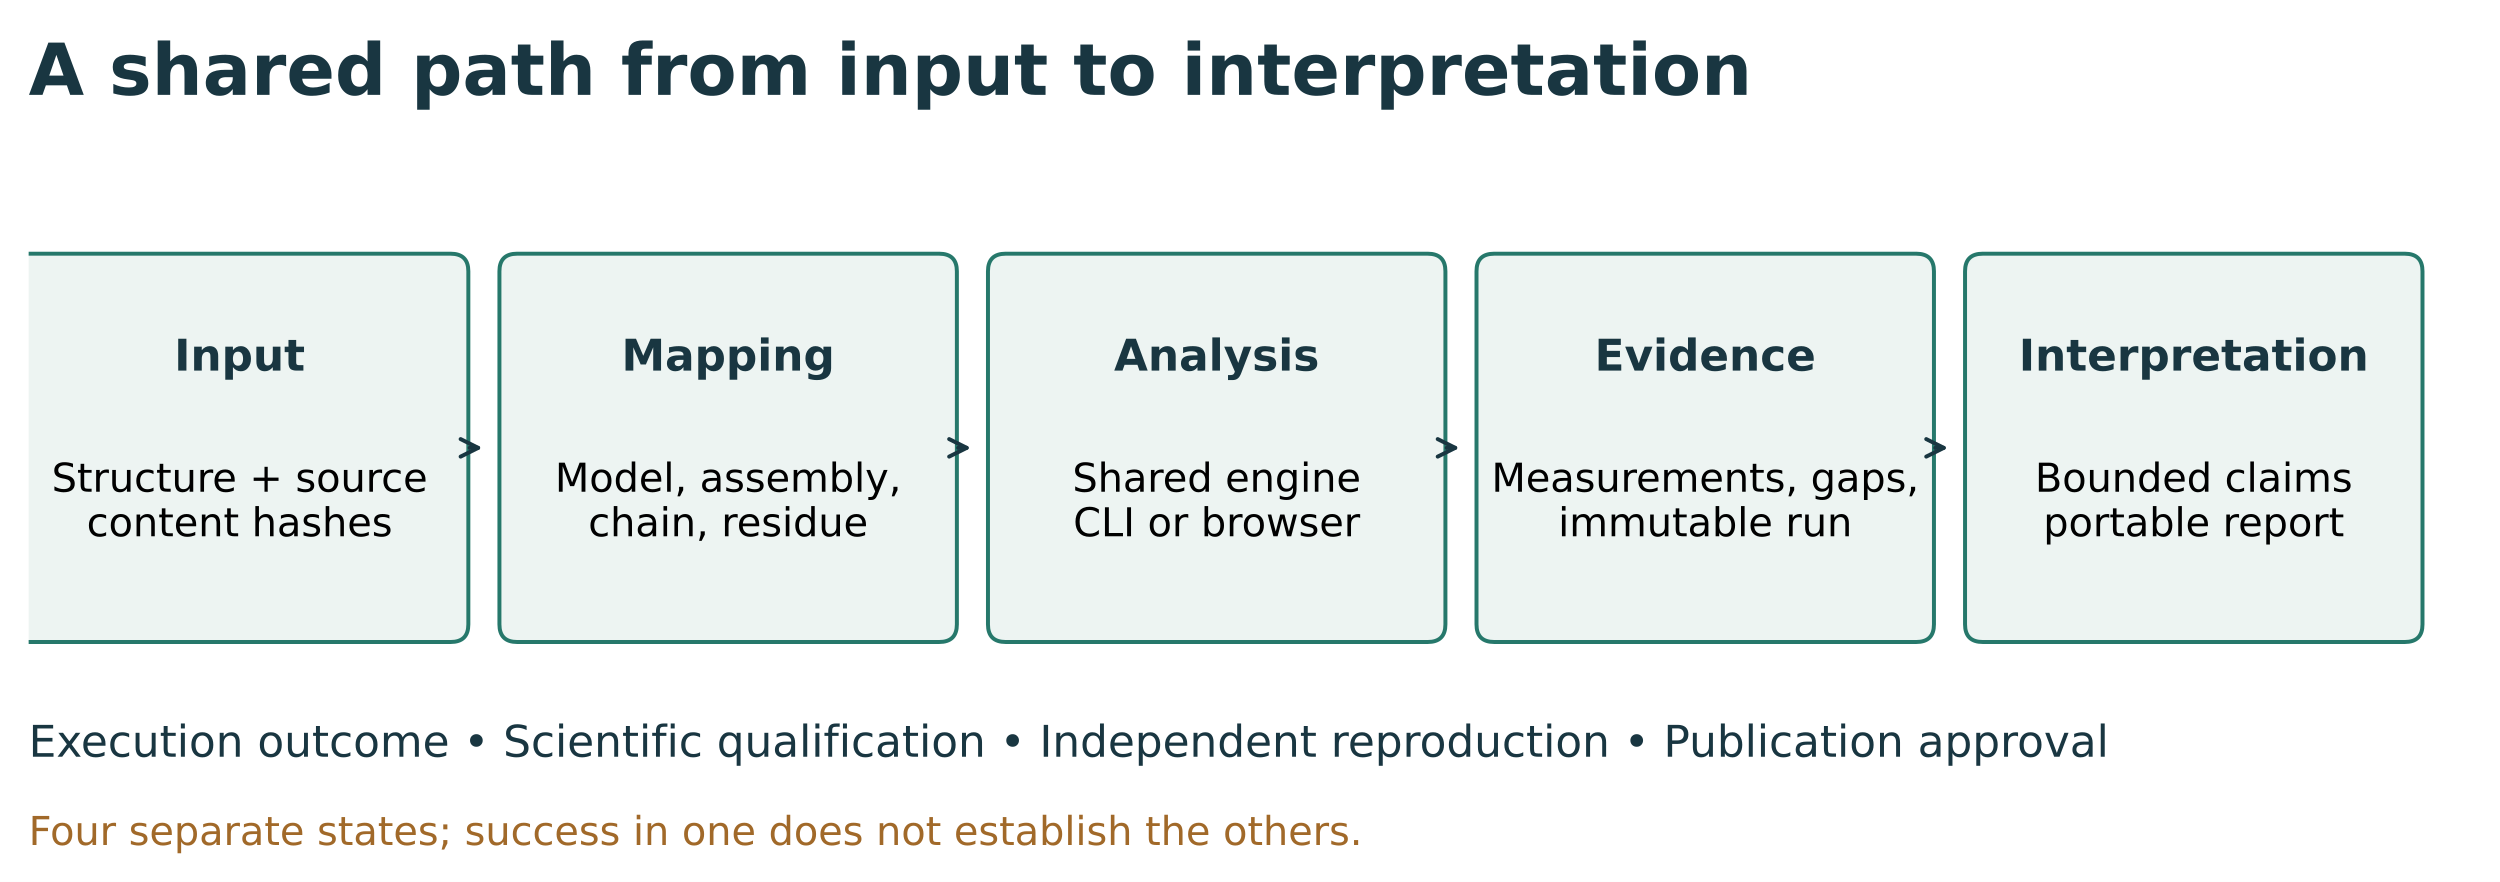
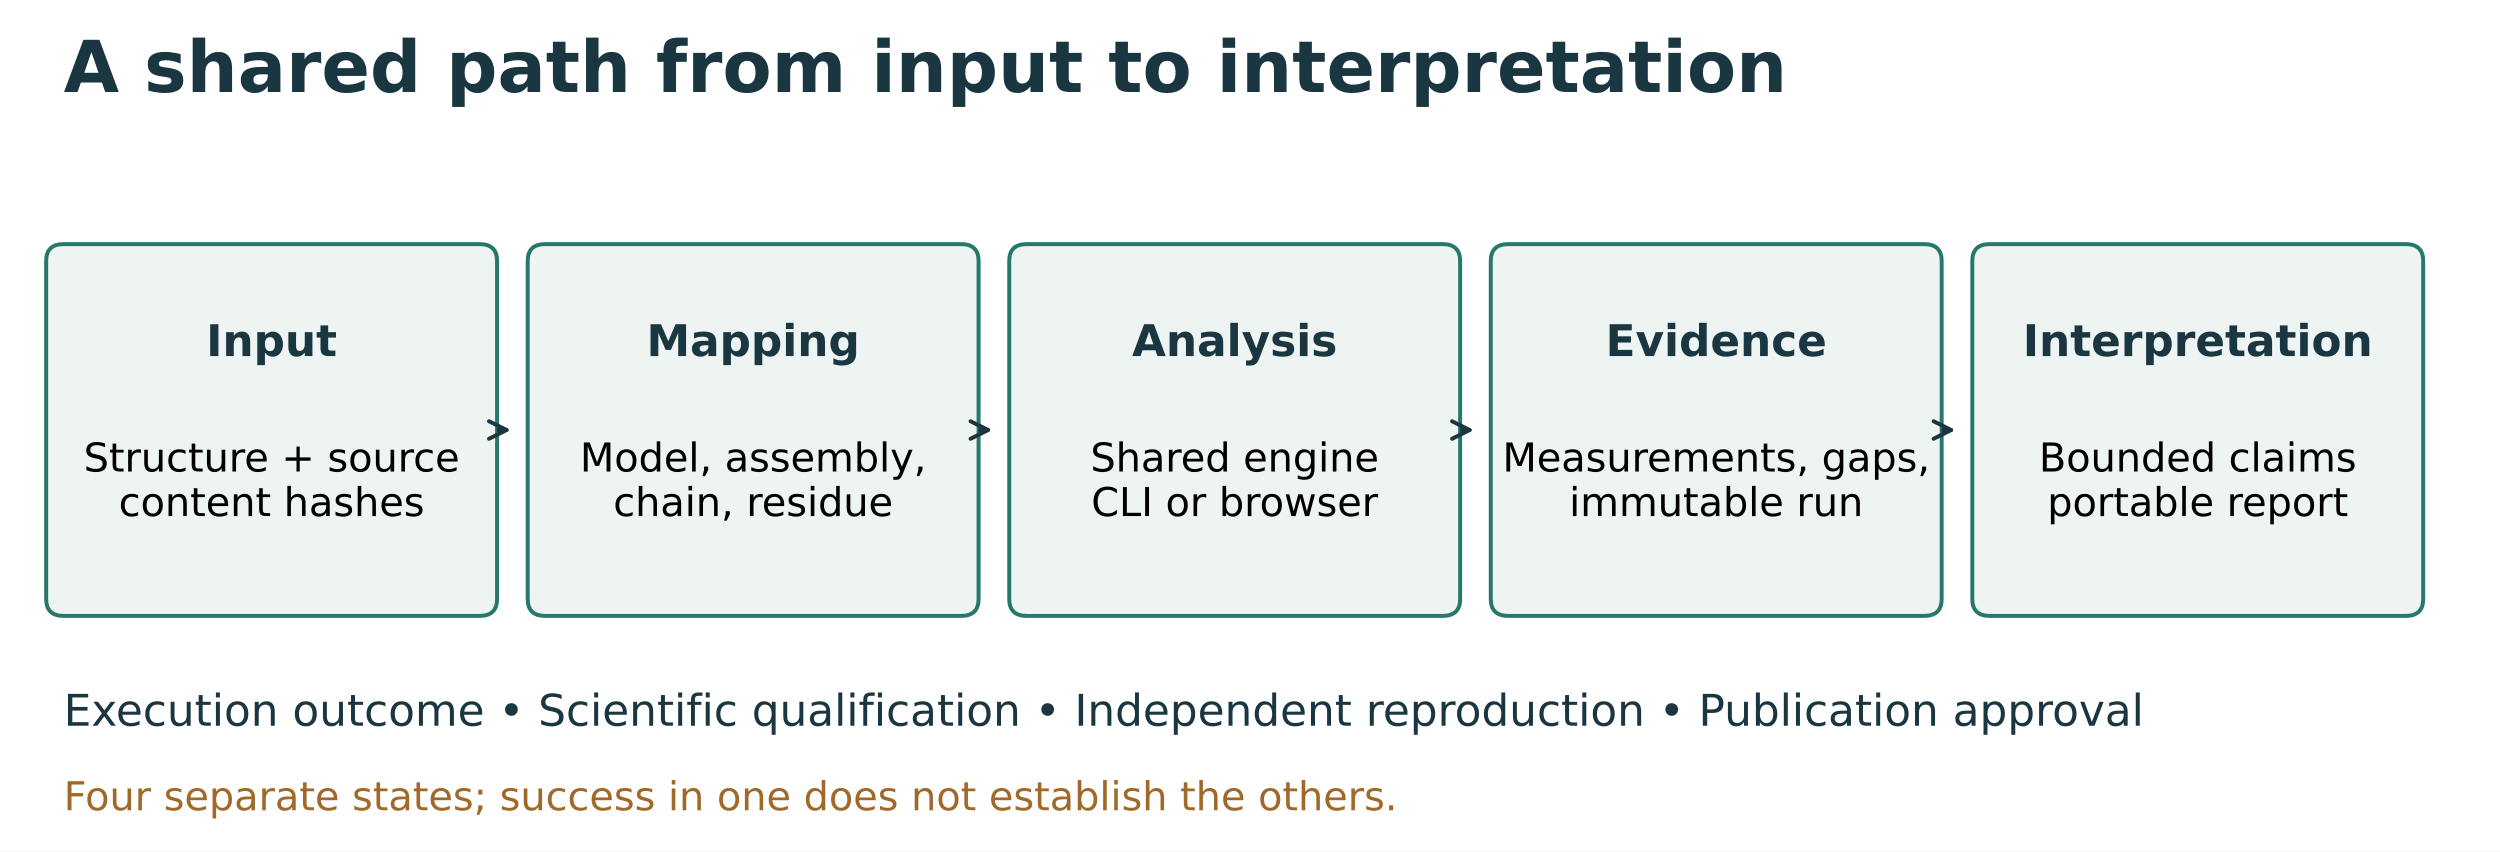
- <svg xmlns="http://www.w3.org/2000/svg" width="628.2pt" height="221.608pt" viewBox="0 0 628.2 221.608" version="1.1">
+ <svg xmlns="http://www.w3.org/2000/svg" width="628.2pt" height="213.984pt" viewBox="0 0 628.2 213.984" version="1.1">
  <defs>
    <style type="text/css">*{stroke-linejoin: round; stroke-linecap: butt}</style>
  </defs>
  <g id="figure_1">
    <g id="patch_1">
-       <path d="M 0 221.608 L 628.2 221.608 L 628.2 0 L 0 0 z " style="fill: #ffffff" />
+       <path d="M 0 213.984 L 628.2 213.984 L 628.2 0 L 0 0 z " style="fill: #ffffff" />
    </g>
    <g id="axes_1">
      <g id="patch_2">
-         <path d="M 7.2 161.323 L 113.22 161.323 Q 117.684 161.323 117.684 156.888 L 117.684 68.184 Q 117.684 63.749 113.22 63.749 L 7.2 63.749 Q 2.736 63.749 2.736 68.184 L 2.736 156.888 Q 2.736 161.323 7.2 161.323 z " clip-path="url(#p591f4aea60)" style="fill: #edf4f2; stroke: #26786b; stroke-linejoin: miter" />
+         <path d="M 16 154.765 L 120.5 154.765 Q 124.9 154.765 124.9 150.518 L 124.9 65.589 Q 124.9 61.342 120.5 61.342 L 16 61.342 Q 11.6 61.342 11.6 65.589 L 11.6 150.518 Q 11.6 154.765 16 154.765 z " clip-path="url(#p27a224fad6)" style="fill: #edf4f2; stroke: #26786b; stroke-linejoin: miter" />
      </g>
      <g id="patch_3">
-         <path d="M 129.96 161.323 L 235.98 161.323 Q 240.444 161.323 240.444 156.888 L 240.444 68.184 Q 240.444 63.749 235.98 63.749 L 129.96 63.749 Q 125.496 63.749 125.496 68.184 L 125.496 156.888 Q 125.496 161.323 129.96 161.323 z " clip-path="url(#p591f4aea60)" style="fill: #edf4f2; stroke: #26786b; stroke-linejoin: miter" />
+         <path d="M 137 154.765 L 241.5 154.765 Q 245.9 154.765 245.9 150.518 L 245.9 65.589 Q 245.9 61.342 241.5 61.342 L 137 61.342 Q 132.6 61.342 132.6 65.589 L 132.6 150.518 Q 132.6 154.765 137 154.765 z " clip-path="url(#p27a224fad6)" style="fill: #edf4f2; stroke: #26786b; stroke-linejoin: miter" />
      </g>
      <g id="patch_4">
-         <path d="M 252.72 161.323 L 358.74 161.323 Q 363.204 161.323 363.204 156.888 L 363.204 68.184 Q 363.204 63.749 358.74 63.749 L 252.72 63.749 Q 248.256 63.749 248.256 68.184 L 248.256 156.888 Q 248.256 161.323 252.72 161.323 z " clip-path="url(#p591f4aea60)" style="fill: #edf4f2; stroke: #26786b; stroke-linejoin: miter" />
+         <path d="M 258 154.765 L 362.5 154.765 Q 366.9 154.765 366.9 150.518 L 366.9 65.589 Q 366.9 61.342 362.5 61.342 L 258 61.342 Q 253.6 61.342 253.6 65.589 L 253.6 150.518 Q 253.6 154.765 258 154.765 z " clip-path="url(#p27a224fad6)" style="fill: #edf4f2; stroke: #26786b; stroke-linejoin: miter" />
      </g>
      <g id="patch_5">
-         <path d="M 375.48 161.323 L 481.5 161.323 Q 485.964 161.323 485.964 156.888 L 485.964 68.184 Q 485.964 63.749 481.5 63.749 L 375.48 63.749 Q 371.016 63.749 371.016 68.184 L 371.016 156.888 Q 371.016 161.323 375.48 161.323 z " clip-path="url(#p591f4aea60)" style="fill: #edf4f2; stroke: #26786b; stroke-linejoin: miter" />
+         <path d="M 379 154.765 L 483.5 154.765 Q 487.9 154.765 487.9 150.518 L 487.9 65.589 Q 487.9 61.342 483.5 61.342 L 379 61.342 Q 374.6 61.342 374.6 65.589 L 374.6 150.518 Q 374.6 154.765 379 154.765 z " clip-path="url(#p27a224fad6)" style="fill: #edf4f2; stroke: #26786b; stroke-linejoin: miter" />
      </g>
      <g id="patch_6">
-         <path d="M 498.24 161.323 L 604.26 161.323 Q 608.724 161.323 608.724 156.888 L 608.724 68.184 Q 608.724 63.749 604.26 63.749 L 498.24 63.749 Q 493.776 63.749 493.776 68.184 L 493.776 156.888 Q 493.776 161.323 498.24 161.323 z " clip-path="url(#p591f4aea60)" style="fill: #edf4f2; stroke: #26786b; stroke-linejoin: miter" />
+         <path d="M 500 154.765 L 604.5 154.765 Q 608.9 154.765 608.9 150.518 L 608.9 65.589 Q 608.9 61.342 604.5 61.342 L 500 61.342 Q 495.6 61.342 495.6 65.589 L 495.6 150.518 Q 495.6 154.765 500 154.765 z " clip-path="url(#p27a224fad6)" style="fill: #edf4f2; stroke: #26786b; stroke-linejoin: miter" />
      </g>
      <g id="text_1">
-         <text style="fill: #193641; font: 700 18px 'DejaVu Sans'; text-anchor: start" x="7.2" y="23.832" transform="rotate(-0 7.2 23.832)">A shared path from input to interpretation</text>
+         <text style="font-weight: 700; font-size: 18px; font-family: 'DejaVu Sans'; text-anchor: start; fill: #193641" x="16" y="23.124" transform="rotate(-0 16 23.12426)">A shared path from input to interpretation</text>
      </g>
      <g id="text_2">
-         <text style="fill: #193641; font: 700 11px 'DejaVu Sans'; text-anchor: middle" x="60.21" y="93.132" transform="rotate(-0 60.21 93.132)">Input</text>
+         <text style="font-weight: 700; font-size: 11px; font-family: 'DejaVu Sans'; text-anchor: middle; fill: #193641" x="68.25" y="89.475" transform="rotate(-0 68.25 89.47532)">Input</text>
      </g>
      <g id="text_3">
-         <text style="font: 10px 'DejaVu Sans'" transform="translate(12.98422 123.5565)">Structure + source</text>
-         <text style="font: 10px 'DejaVu Sans'" transform="translate(21.79047 134.7543)">content hashes</text>
+         <text style="font-size: 10px; font-family: 'DejaVu Sans'" transform="translate(21.02422 118.4843)">Structure + source</text>
+         <text style="font-size: 10px; font-family: 'DejaVu Sans'" transform="translate(29.83047 129.6821)">content hashes</text>
      </g>
      <g id="patch_7">
-         <path d="M 118.011 112.536 Q 119.639 112.536 120.148 112.536 " style="fill: none; stroke: #193641; stroke-linecap: round" />
-         <path d="M 115.748 110.336 L 120.148 112.536 L 115.748 114.736 " style="fill: none; stroke: #193641; stroke-linecap: round" />
+         <path d="M 125.25 108.054 Q 126.826 108.054 127.283 108.054 " style="fill: none; stroke: #193641; stroke-linecap: round" />
+         <path d="M 122.883 105.854 L 127.283 108.054 L 122.883 110.254 " style="fill: none; stroke: #193641; stroke-linecap: round" />
      </g>
      <g id="text_4">
-         <text style="fill: #193641; font: 700 11px 'DejaVu Sans'; text-anchor: middle" x="182.97" y="93.132" transform="rotate(-0 182.97 93.132)">Mapping</text>
+         <text style="font-weight: 700; font-size: 11px; font-family: 'DejaVu Sans'; text-anchor: middle; fill: #193641" x="189.25" y="89.475" transform="rotate(-0 189.25 89.47532)">Mapping</text>
      </g>
      <g id="text_5">
-         <text style="font: 10px 'DejaVu Sans'" transform="translate(139.4466 123.5565)">Model, assembly,</text>
-         <text style="font: 10px 'DejaVu Sans'" transform="translate(147.8192 134.7543)">chain, residue</text>
+         <text style="font-size: 10px; font-family: 'DejaVu Sans'" transform="translate(145.7266 118.4843)">Model, assembly,</text>
+         <text style="font-size: 10px; font-family: 'DejaVu Sans'" transform="translate(154.0992 129.6821)">chain, residue</text>
      </g>
      <g id="patch_8">
-         <path d="M 240.771 112.536 Q 242.399 112.536 242.908 112.536 " style="fill: none; stroke: #193641; stroke-linecap: round" />
-         <path d="M 238.508 110.336 L 242.908 112.536 L 238.508 114.736 " style="fill: none; stroke: #193641; stroke-linecap: round" />
+         <path d="M 246.25 108.054 Q 247.826 108.054 248.283 108.054 " style="fill: none; stroke: #193641; stroke-linecap: round" />
+         <path d="M 243.883 105.854 L 248.283 108.054 L 243.883 110.254 " style="fill: none; stroke: #193641; stroke-linecap: round" />
      </g>
      <g id="text_6">
-         <text style="fill: #193641; font: 700 11px 'DejaVu Sans'; text-anchor: middle" x="305.73" y="93.132" transform="rotate(-0 305.73 93.132)">Analysis</text>
+         <text style="font-weight: 700; font-size: 11px; font-family: 'DejaVu Sans'; text-anchor: middle; fill: #193641" x="310.25" y="89.475" transform="rotate(-0 310.25 89.47532)">Analysis</text>
      </g>
      <g id="text_7">
-         <text style="font: 10px 'DejaVu Sans'" transform="translate(269.4862 123.5565)">Shared engine</text>
-         <text style="font: 10px 'DejaVu Sans'" transform="translate(269.6823 134.7543)">CLI or browser</text>
+         <text style="font-size: 10px; font-family: 'DejaVu Sans'" transform="translate(274.0063 118.4843)">Shared engine</text>
+         <text style="font-size: 10px; font-family: 'DejaVu Sans'" transform="translate(274.2023 129.6821)">CLI or browser</text>
      </g>
      <g id="patch_9">
-         <path d="M 363.531 112.536 Q 365.159 112.536 365.668 112.536 " style="fill: none; stroke: #193641; stroke-linecap: round" />
-         <path d="M 361.268 110.336 L 365.668 112.536 L 361.268 114.736 " style="fill: none; stroke: #193641; stroke-linecap: round" />
+         <path d="M 367.25 108.054 Q 368.826 108.054 369.283 108.054 " style="fill: none; stroke: #193641; stroke-linecap: round" />
+         <path d="M 364.883 105.854 L 369.283 108.054 L 364.883 110.254 " style="fill: none; stroke: #193641; stroke-linecap: round" />
      </g>
      <g id="text_8">
-         <text style="fill: #193641; font: 700 11px 'DejaVu Sans'; text-anchor: middle" x="428.49" y="93.132" transform="rotate(-0 428.49 93.132)">Evidence</text>
+         <text style="font-weight: 700; font-size: 11px; font-family: 'DejaVu Sans'; text-anchor: middle; fill: #193641" x="431.25" y="89.475" transform="rotate(-0 431.25 89.47532)">Evidence</text>
      </g>
      <g id="text_9">
-         <text style="font: 10px 'DejaVu Sans'" transform="translate(374.7775 123.5565)">Measurements, gaps,</text>
-         <text style="font: 10px 'DejaVu Sans'" transform="translate(391.5455 134.7543)">immutable run</text>
+         <text style="font-size: 10px; font-family: 'DejaVu Sans'" transform="translate(377.5375 118.4843)">Measurements, gaps,</text>
+         <text style="font-size: 10px; font-family: 'DejaVu Sans'" transform="translate(394.3055 129.6821)">immutable run</text>
      </g>
      <g id="patch_10">
-         <path d="M 486.291 112.536 Q 487.919 112.536 488.428 112.536 " style="fill: none; stroke: #193641; stroke-linecap: round" />
-         <path d="M 484.028 110.336 L 488.428 112.536 L 484.028 114.736 " style="fill: none; stroke: #193641; stroke-linecap: round" />
+         <path d="M 488.25 108.054 Q 489.826 108.054 490.283 108.054 " style="fill: none; stroke: #193641; stroke-linecap: round" />
+         <path d="M 485.883 105.854 L 490.283 108.054 L 485.883 110.254 " style="fill: none; stroke: #193641; stroke-linecap: round" />
      </g>
      <g id="text_10">
-         <text style="fill: #193641; font: 700 11px 'DejaVu Sans'; text-anchor: middle" x="551.25" y="93.132" transform="rotate(-0 551.25 93.132)">Interpretation</text>
+         <text style="font-weight: 700; font-size: 11px; font-family: 'DejaVu Sans'; text-anchor: middle; fill: #193641" x="552.25" y="89.475" transform="rotate(-0 552.25 89.47532)">Interpretation</text>
      </g>
      <g id="text_11">
-         <text style="font: 10px 'DejaVu Sans'" transform="translate(511.3422 123.5565)">Bounded claims</text>
-         <text style="font: 10px 'DejaVu Sans'" transform="translate(513.4391 134.7543)">portable report</text>
+         <text style="font-size: 10px; font-family: 'DejaVu Sans'" transform="translate(512.3422 118.4843)">Bounded claims</text>
+         <text style="font-size: 10px; font-family: 'DejaVu Sans'" transform="translate(514.4391 129.6821)">portable report</text>
      </g>
      <g id="text_12">
-         <text style="fill: #193641; font: 11px 'DejaVu Sans'; text-anchor: start" x="7.2" y="190.152" transform="rotate(-0 7.2 190.152)">Execution outcome • Scientific qualification • Independent reproduction • Publication approval</text>
+         <text style="font-size: 11px; font-family: 'DejaVu Sans'; text-anchor: start; fill: #193641" x="16" y="182.367" transform="rotate(-0 16 182.3668)">Execution outcome • Scientific qualification • Independent reproduction • Publication approval</text>
      </g>
      <g id="text_13">
-         <text style="fill: #a16929; font: 10px 'DejaVu Sans'; text-anchor: start" x="7.2" y="212.328" transform="rotate(-0 7.2 212.328)">Four separate states; success in one does not establish the others.</text>
+         <text style="font-size: 10px; font-family: 'DejaVu Sans'; text-anchor: start; fill: #a16929" x="16" y="203.599" transform="rotate(-0 16 203.5991)">Four separate states; success in one does not establish the others.</text>
      </g>
    </g>
  </g>
  <defs>
-     <clipPath id="p591f4aea60">
+     <clipPath id="p27a224fad6">
      <rect x="7.2" y="7.2" width="613.8" height="199.584" />
    </clipPath>
  </defs>
</svg>
